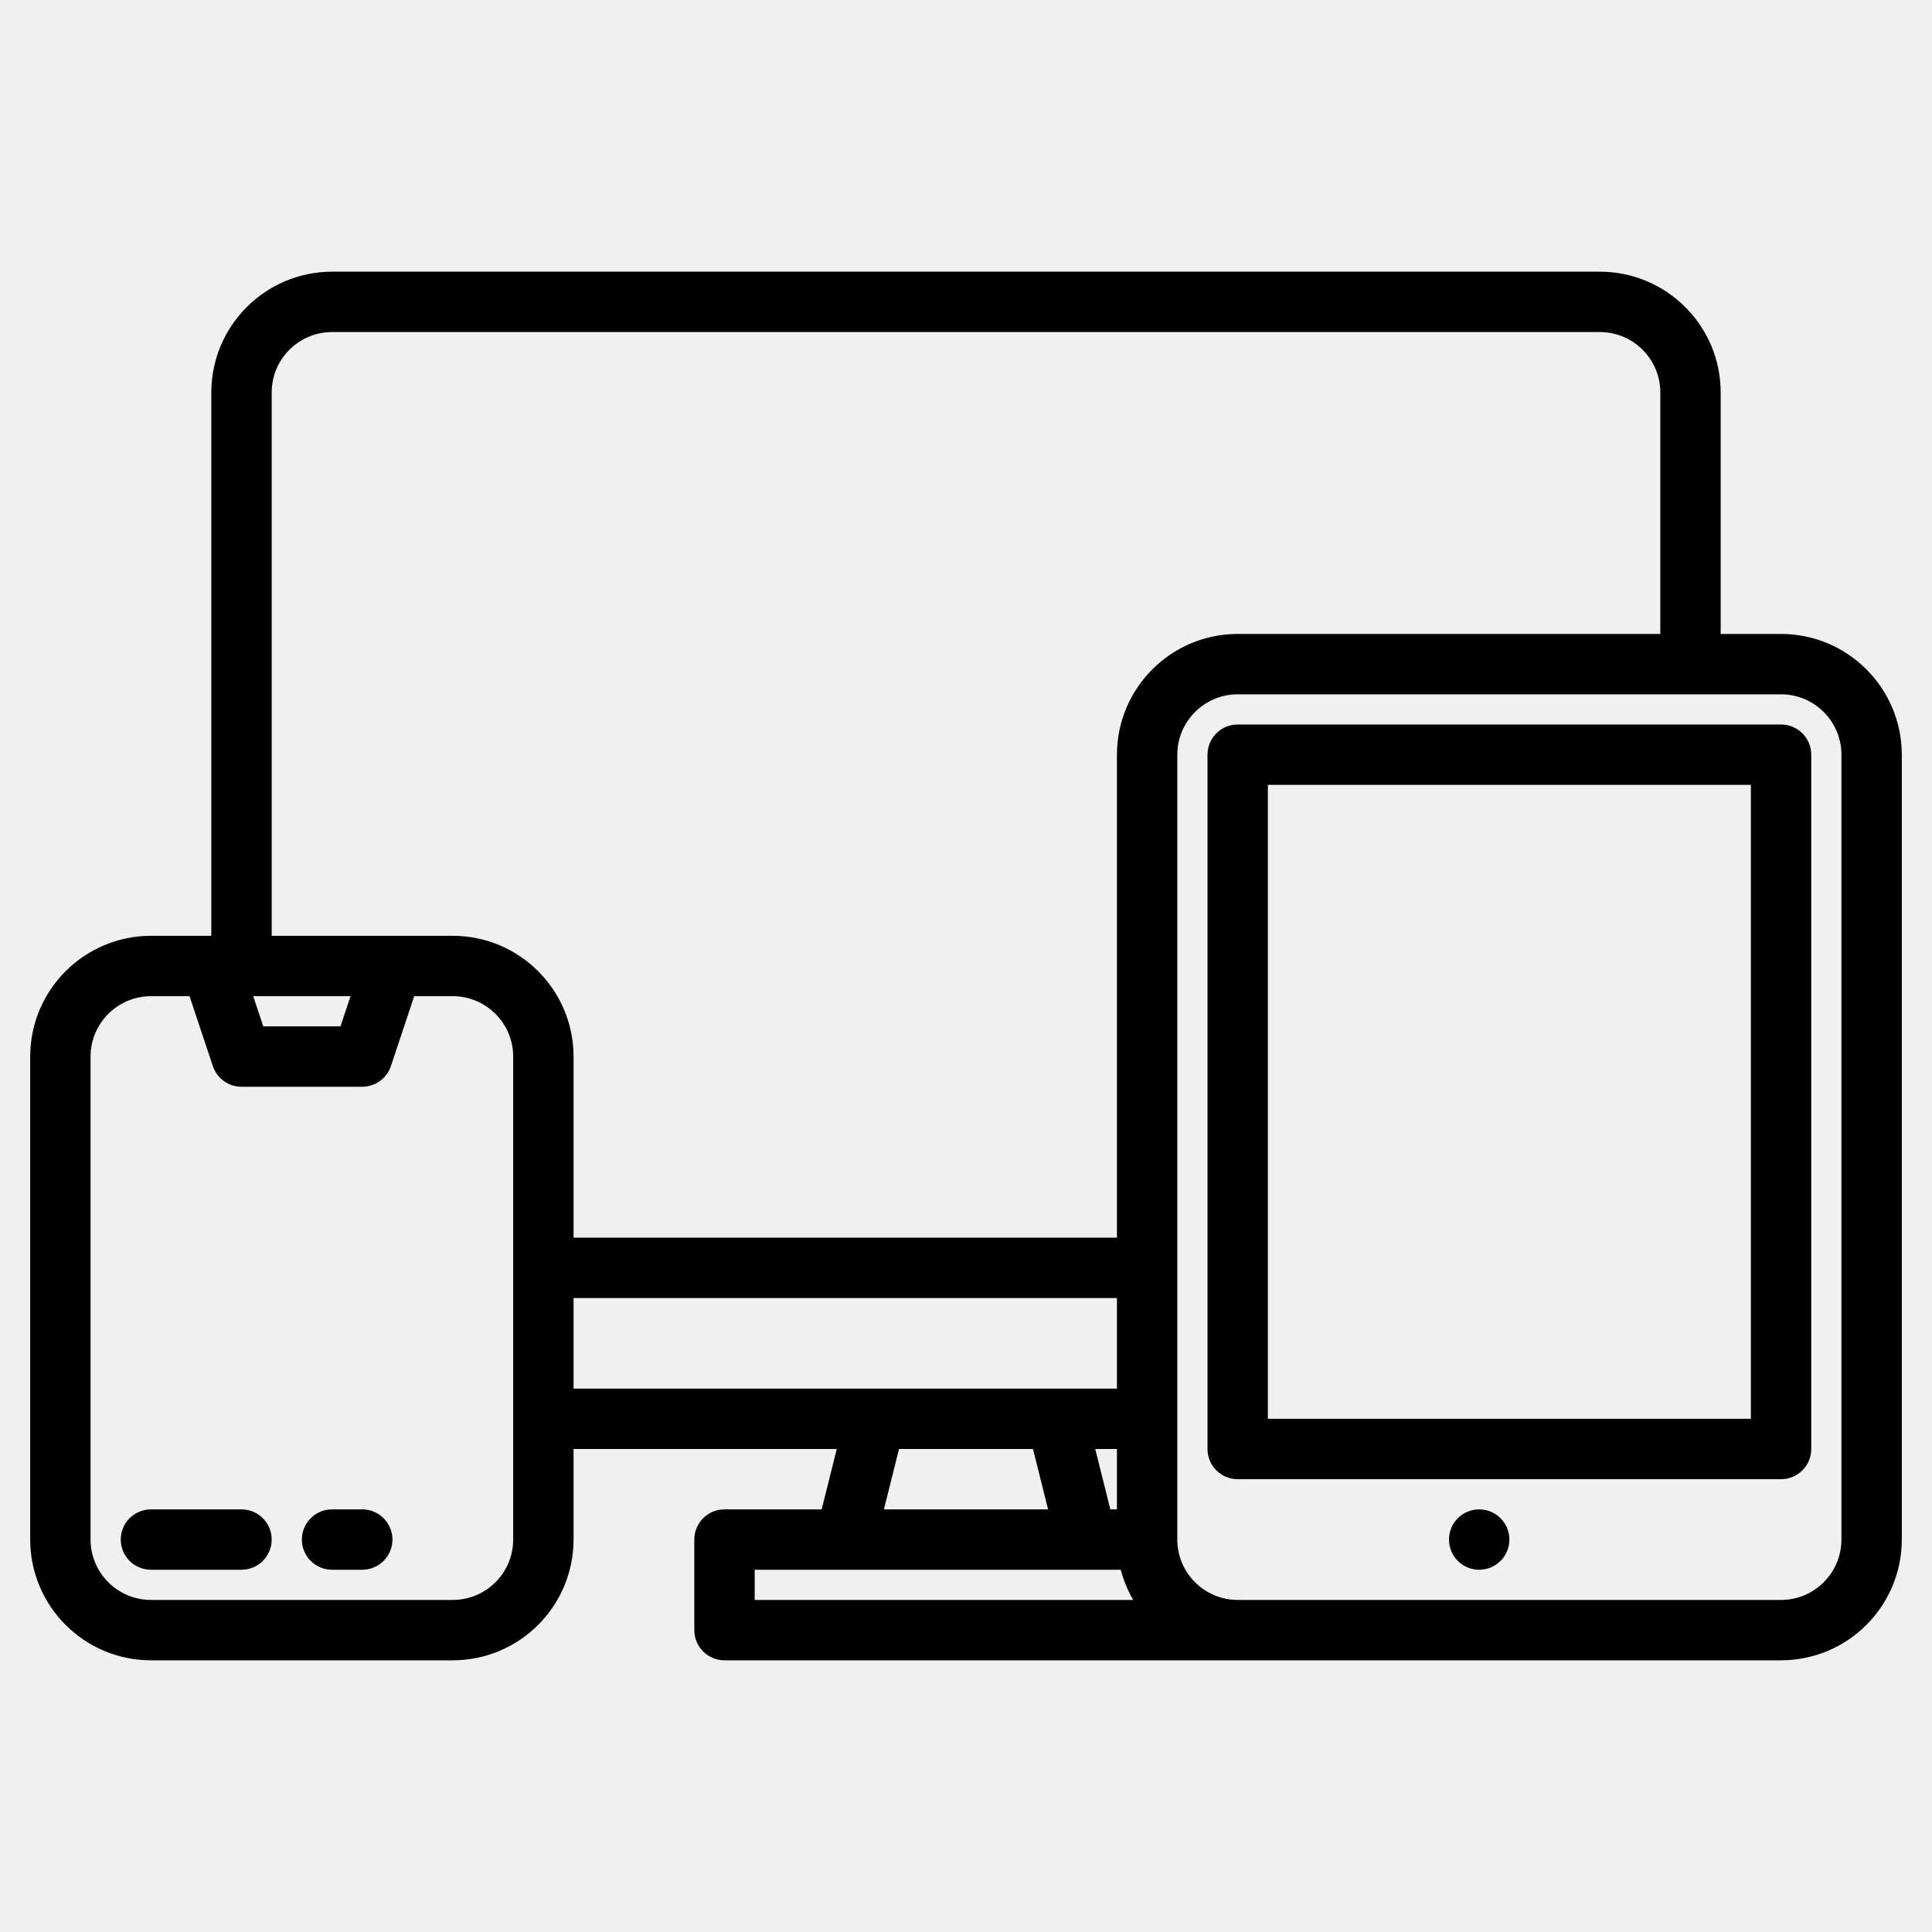
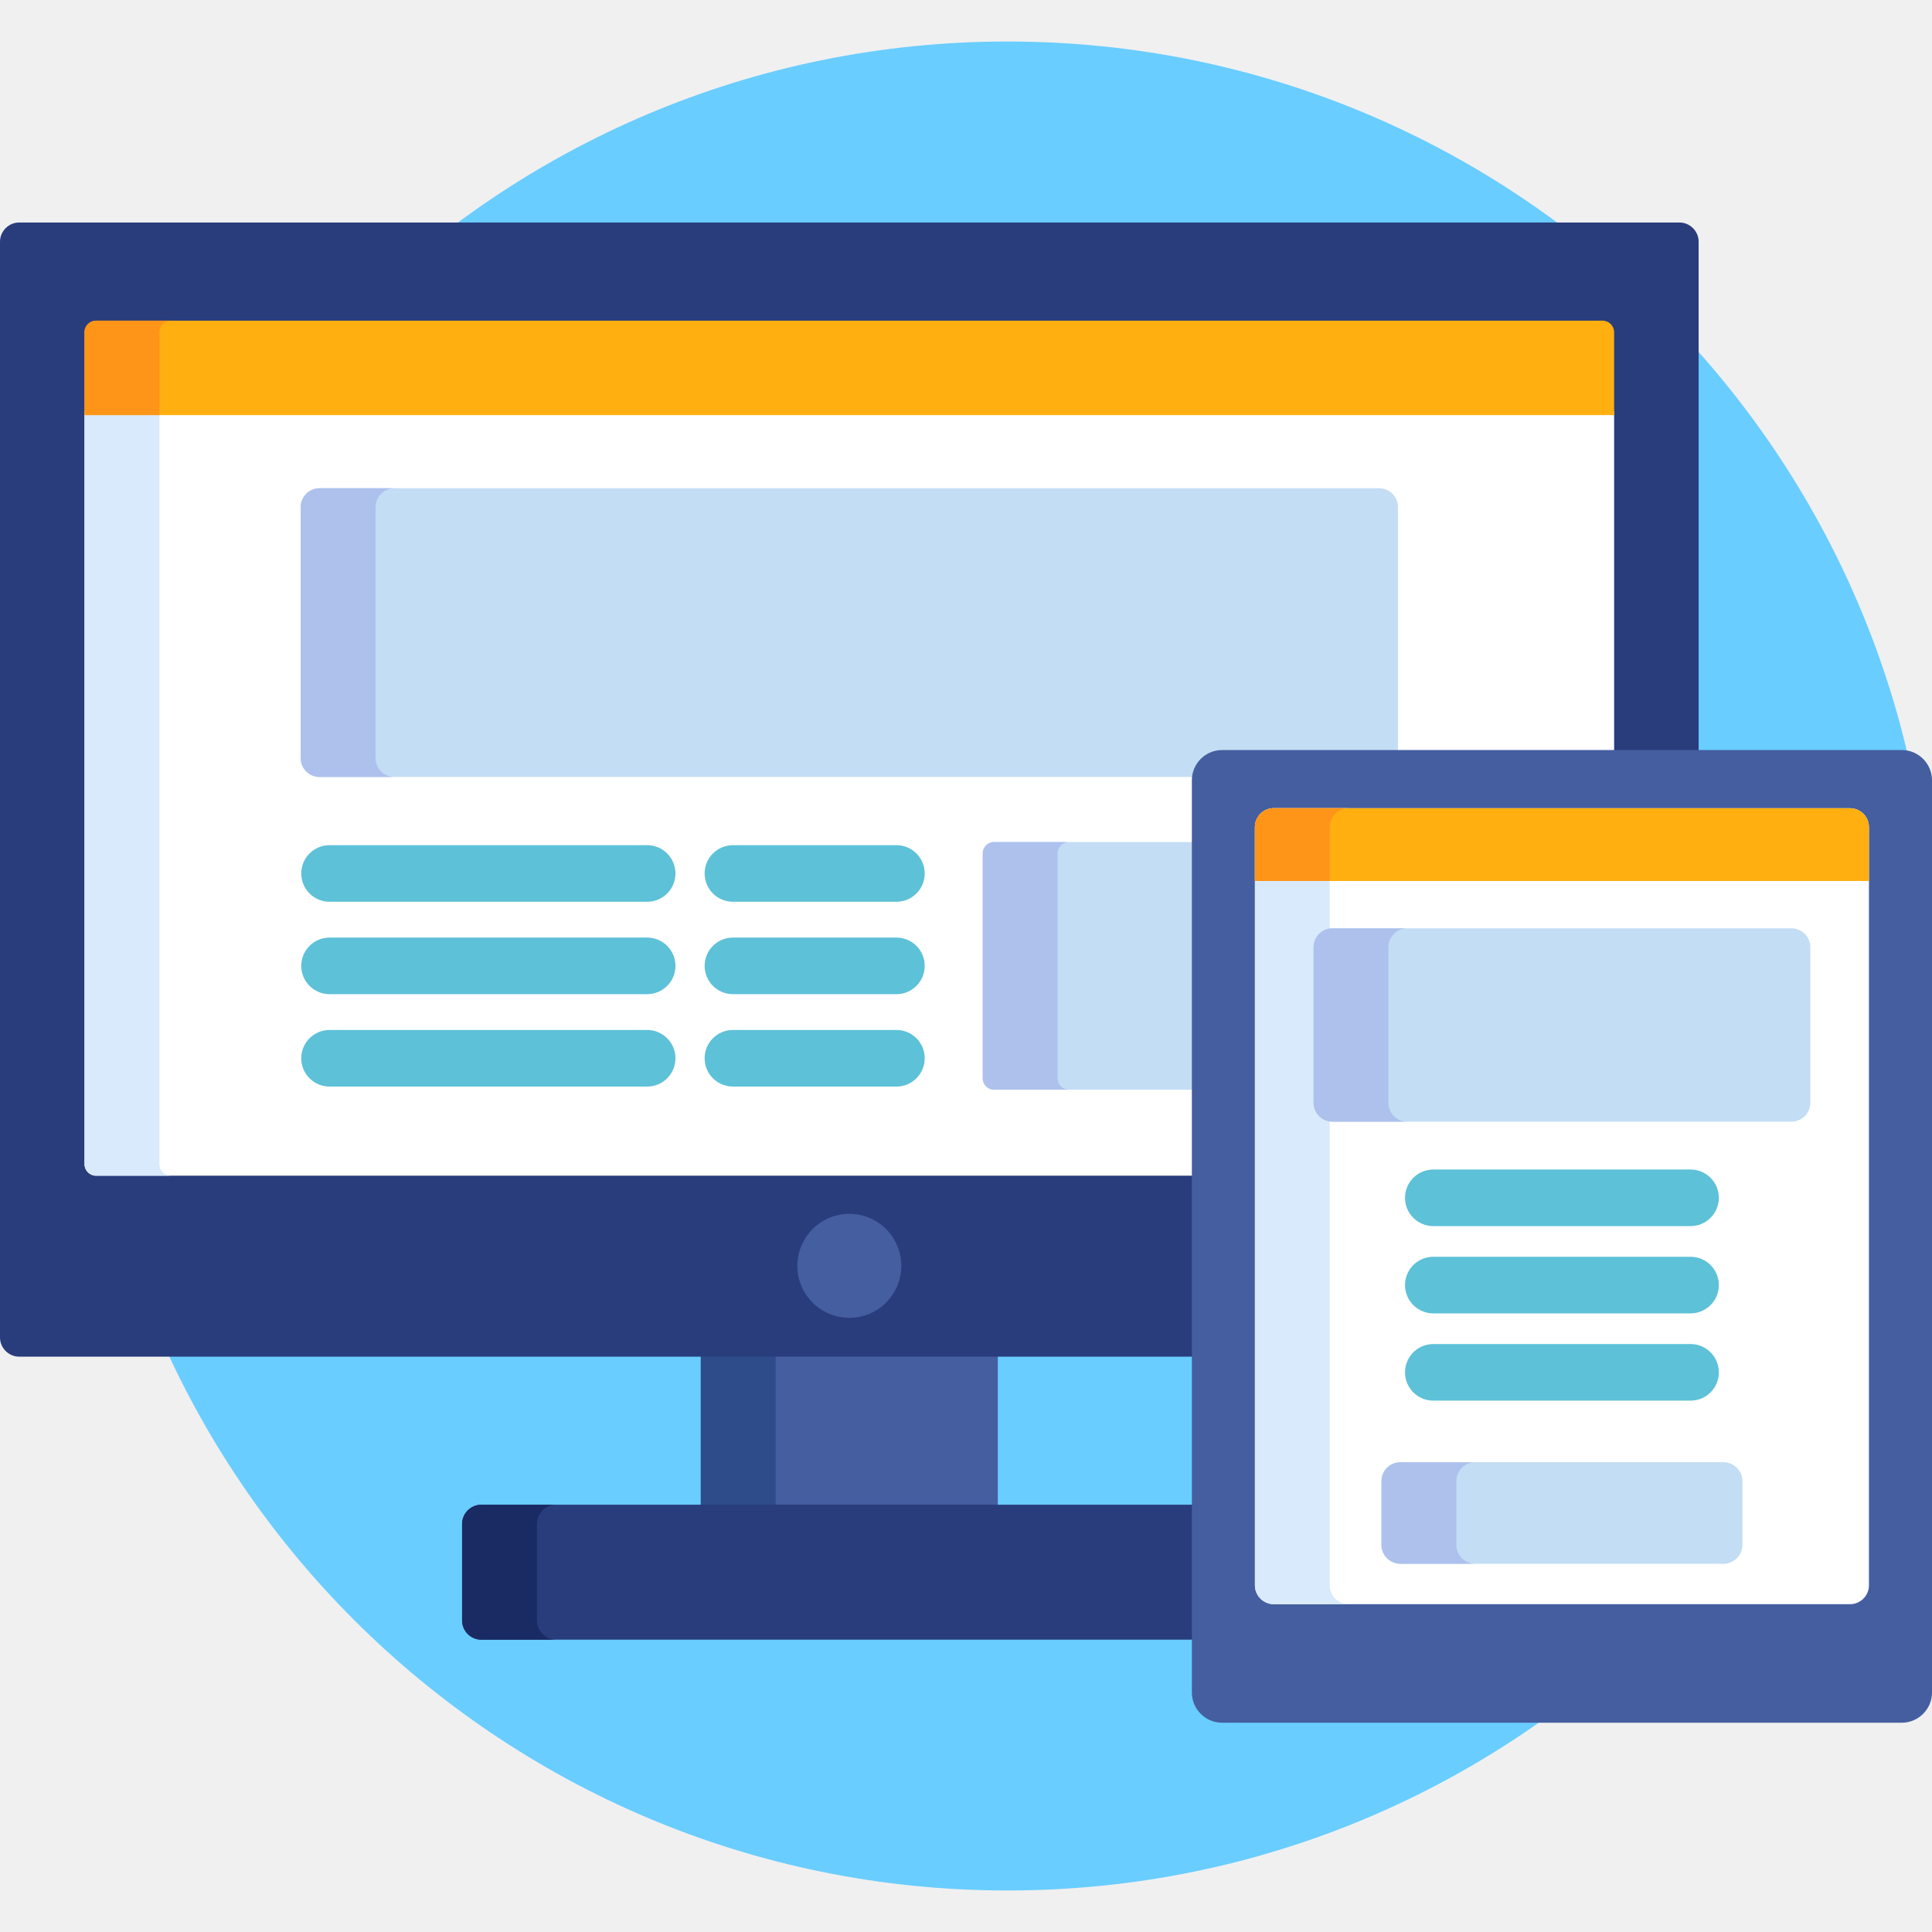
- <svg xmlns="http://www.w3.org/2000/svg" width="512" height="512" viewBox="0 0 512 512">
+ <svg xmlns="http://www.w3.org/2000/svg" version="1.1" id="Capa_1" x="0px" y="0px" viewBox="0 0 512 512" style="enable-background:new 0 0 512 512;" xml:space="preserve">
+   <circle style="fill:#69CDFF;" cx="267" cy="256" r="245" />
+   <rect x="185.72" y="358.53" style="fill:#445EA0;" width="78.71" height="41.23" />
+   <rect x="185.72" y="358.53" style="fill:#2E4C89;" width="19.842" height="41.23" />
+   <path style="fill:#293D7C;" d="M316.856,398.763H127.56c-2.806,0-5.101,2.296-5.101,5.102v25.571c0,2.806,2.296,5.102,5.101,5.102  h189.296L316.856,398.763L316.856,398.763z" />
+   <path style="fill:#1A2B63;" d="M142.301,429.435v-25.571c0-2.806,2.296-5.102,5.102-5.102H127.56c-2.806,0-5.101,2.296-5.101,5.102  v25.571c0,2.806,2.296,5.102,5.101,5.102h19.842C144.597,434.537,142.301,432.241,142.301,429.435z" />
+   <path style="fill:#293D7C;" d="M445.054,58.964H5.102C2.296,58.964,0,61.26,0,64.066V354.43c0,2.807,2.296,5.102,5.102,5.102  h311.754V206.768c0-3.859,3.14-7,7-7h126.3V64.066C450.156,61.26,447.86,58.964,445.054,58.964z" />
+   <path style="fill:#FFFFFF;" d="M22.396,308.514c0,1.684,1.377,3.06,3.061,3.06h291.399V206.768c0-3.859,3.14-7,7-7H427.76v-90.77  H22.396V308.514z" />
+   <path style="fill:#D9EAFC;" d="M42.239,308.514V108.998H22.396v199.516c0,1.684,1.377,3.06,3.061,3.06H45.3  C43.616,311.574,42.239,310.197,42.239,308.514z" />
+   <circle style="fill:#445EA0;" cx="225.08" cy="335.46" r="13.774" />
+   <path style="fill:#C3DDF4;" d="M316.856,223.146h-53.424c-1.65,0-3,1.35-3,3v59.639c0,1.65,1.35,3,3,3h53.424V223.146z" />
+   <path style="fill:#AEC1ED;" d="M280.274,285.785v-59.639c0-1.65,1.35-3,3-3h-19.842c-1.65,0-3,1.35-3,3v59.639c0,1.65,1.35,3,3,3  h19.842C281.624,288.785,280.274,287.435,280.274,285.785z" />
+   <path style="fill:#C3DDF4;" d="M323.856,199.768h46.618v-65.382c0-2.75-2.25-5-5-5H84.682c-2.75,0-5,2.25-5,5v66.525  c0,2.75,2.25,5,5,5h232.233C317.339,202.455,320.288,199.768,323.856,199.768z" />
+   <path style="fill:#AEC1ED;" d="M99.524,200.91v-66.525c0-2.75,2.25-5,5-5H84.682c-2.75,0-5,2.25-5,5v66.525c0,2.75,2.25,5,5,5  h19.842C101.774,205.91,99.524,203.66,99.524,200.91z" />
+   <path style="fill:#FFAF10;" d="M424.699,84.983H25.457c-1.684,0-3.061,1.377-3.061,3.062v21.953H427.76V88.045  C427.76,86.36,426.382,84.983,424.699,84.983z" />
+   <path style="fill:#FF9518;" d="M45.3,84.983H25.457c-1.684,0-3.061,1.377-3.061,3.062v21.953h19.842V88.045  C42.239,86.36,43.616,84.983,45.3,84.983z" />
  <g>
-     <path d="M64,400H40a8,8,0,0,0,0,16H64a8,8,0,0,0,0-16Z" />
-     <path d="M96,400H88a8,8,0,0,0,0,16h8a8,8,0,0,0,0-16Z" />
-     <path d="M472,168H456V104a32.042,32.042,0,0,0-32-32H88a32.036,32.036,0,0,0-32,32V248H40A32.036,32.036,0,0,0,8,280V408a32.036,32.036,0,0,0,32,32h80a32.042,32.042,0,0,0,32-32V384h69.75l-4,16H192a8,8,0,0,0-8,8v24a8,8,0,0,0,8,8H472a32.042,32.042,0,0,0,32-32V200A32.042,32.042,0,0,0,472,168ZM136,408a16.021,16.021,0,0,1-16,16H40a16.021,16.021,0,0,1-16-16V280a16.021,16.021,0,0,1,16-16H50.23l6.18,18.53A8,8,0,0,0,64,288H96a8,8,0,0,0,7.59-5.47L109.77,264H120a16.021,16.021,0,0,1,16,16ZM67.1,264H92.9l-2.67,8H69.77ZM152,368V344H296v24Zm144,16v16h-1.75l-4-16Zm-18.25,16h-43.5l4-16h35.5ZM200,424v-8h97.01a31.971,31.971,0,0,0,3.3,8Zm96-224V328H152V280a32.042,32.042,0,0,0-32-32H72V104A16.021,16.021,0,0,1,88,88H424a16.021,16.021,0,0,1,16,16v64H328A32.042,32.042,0,0,0,296,200ZM488,408a16.021,16.021,0,0,1-16,16H328a16.021,16.021,0,0,1-16-16V200a16.021,16.021,0,0,1,16-16H472a16.021,16.021,0,0,1,16,16Z" />
-     <path d="M472,192H328a8,8,0,0,0-8,8V384a8,8,0,0,0,8,8H472a8,8,0,0,0,8-8V200A8,8,0,0,0,472,192Zm-8,184H336V208H464Z" />
-     <circle cx="392" cy="408" r="8" />
+     <path style="fill:#5DC1D8;" d="M171.504,238.979h-84.17c-4.142,0-7.5-3.357-7.5-7.5s3.358-7.5,7.5-7.5h84.17   c4.142,0,7.5,3.357,7.5,7.5S175.646,238.979,171.504,238.979z" />
+     <path style="fill:#5DC1D8;" d="M171.504,263.466h-84.17c-4.142,0-7.5-3.357-7.5-7.5s3.358-7.5,7.5-7.5h84.17   c4.142,0,7.5,3.357,7.5,7.5C179.004,260.108,175.646,263.466,171.504,263.466z" />
+     <path style="fill:#5DC1D8;" d="M171.504,287.953h-84.17c-4.142,0-7.5-3.357-7.5-7.5s3.358-7.5,7.5-7.5h84.17   c4.142,0,7.5,3.357,7.5,7.5S175.646,287.953,171.504,287.953z" />
+     <path style="fill:#5DC1D8;" d="M237.56,238.979h-43.326c-4.142,0-7.5-3.357-7.5-7.5s3.358-7.5,7.5-7.5h43.326   c4.142,0,7.5,3.357,7.5,7.5S241.702,238.979,237.56,238.979z" />
+     <path style="fill:#5DC1D8;" d="M237.56,263.466h-43.326c-4.142,0-7.5-3.357-7.5-7.5s3.358-7.5,7.5-7.5h43.326   c4.142,0,7.5,3.357,7.5,7.5C245.06,260.108,241.702,263.466,237.56,263.466z" />
+     <path style="fill:#5DC1D8;" d="M237.56,287.953h-43.326c-4.142,0-7.5-3.357-7.5-7.5s3.358-7.5,7.5-7.5h43.326   c4.142,0,7.5,3.357,7.5,7.5S241.702,287.953,237.56,287.953z" />
  </g>
+   <path style="fill:#445EA0;" d="M504,198.768c4.4,0,8,3.6,8,8v241.77c0,4.4-3.6,8-8,8H323.856c-4.4,0-8-3.6-8-8v-241.77  c0-4.4,3.6-8,8-8L504,198.768L504,198.768z" />
+   <path style="fill:#FFFFFF;" d="M337.567,425.125c-2.75,0-5-2.25-5-5V219.18c0-2.75,2.25-5,5-5H490.29c2.75,0,5,2.25,5,5v200.945  c0,2.75-2.25,5-5,5H337.567z" />
+   <path style="fill:#D9EAFC;" d="M352.409,420.125V219.18c0-2.75,2.25-5,5-5h-19.842c-2.75,0-5,2.25-5,5v200.945c0,2.75,2.25,5,5,5  h19.842C354.659,425.125,352.409,422.875,352.409,420.125z" />
+   <path style="fill:#445EA0;" d="M404.567,445.125c-2.75,0-5-2.25-5-5v-1.945c0-2.75,2.25-5,5-5h18.723c2.75,0,5,2.25,5,5v1.945  c0,2.75-2.25,5-5,5H404.567z" />
+   <path style="fill:#FFAF10;" d="M495.29,233.473V219.18c0-2.75-2.25-5-5-5H337.567c-2.75,0-5,2.25-5,5v14.293L495.29,233.473  L495.29,233.473z" />
+   <path style="fill:#FF9518;" d="M357.409,214.18h-19.842c-2.75,0-5,2.25-5,5v14.293h19.842V219.18  C352.409,216.43,354.659,214.18,357.409,214.18z" />
+   <g>
+     <path style="fill:#5DC1D8;" d="M448.013,324.933h-68.169c-4.142,0-7.5-3.357-7.5-7.5s3.358-7.5,7.5-7.5h68.169   c4.142,0,7.5,3.357,7.5,7.5C455.513,321.575,452.155,324.933,448.013,324.933z" />
+     <path style="fill:#5DC1D8;" d="M448.013,348.06h-68.169c-4.142,0-7.5-3.357-7.5-7.5c0-4.142,3.358-7.5,7.5-7.5h68.169   c4.142,0,7.5,3.358,7.5,7.5C455.513,344.703,452.155,348.06,448.013,348.06z" />
+     <path style="fill:#5DC1D8;" d="M448.013,371.185h-68.169c-4.142,0-7.5-3.357-7.5-7.5c0-4.142,3.358-7.5,7.5-7.5h68.169   c4.142,0,7.5,3.358,7.5,7.5C455.513,367.828,452.155,371.185,448.013,371.185z" />
+   </g>
+   <path style="fill:#C3DDF4;" d="M479.756,292.257c0,2.75-2.25,5-5,5H353.101c-2.75,0-5-2.25-5-5v-41.244c0-2.75,2.25-5,5-5h121.655  c2.75,0,5,2.25,5,5V292.257z" />
+   <path style="fill:#AEC1ED;" d="M367.943,292.257v-41.244c0-2.75,2.25-5,5-5h-19.842c-2.75,0-5,2.25-5,5v41.244c0,2.75,2.25,5,5,5  h19.842C370.193,297.257,367.943,295.007,367.943,292.257z" />
+   <path style="fill:#C3DDF4;" d="M461.757,409.416c0,2.75-2.25,5-5,5H371.1c-2.75,0-5-2.25-5-5v-16.91c0-2.75,2.25-5,5-5h85.657  c2.75,0,5,2.25,5,5L461.757,409.416L461.757,409.416z" />
+   <path style="fill:#AEC1ED;" d="M385.942,409.416v-16.91c0-2.75,2.25-5,5-5H371.1c-2.75,0-5,2.25-5,5v16.91c0,2.75,2.25,5,5,5h19.842  C388.192,414.416,385.942,412.166,385.942,409.416z" />
+   <g>
+ </g>
+   <g>
+ </g>
+   <g>
+ </g>
+   <g>
+ </g>
+   <g>
+ </g>
+   <g>
+ </g>
+   <g>
+ </g>
+   <g>
+ </g>
+   <g>
+ </g>
+   <g>
+ </g>
+   <g>
+ </g>
+   <g>
+ </g>
+   <g>
+ </g>
+   <g>
+ </g>
+   <g>
+ </g>
</svg>
